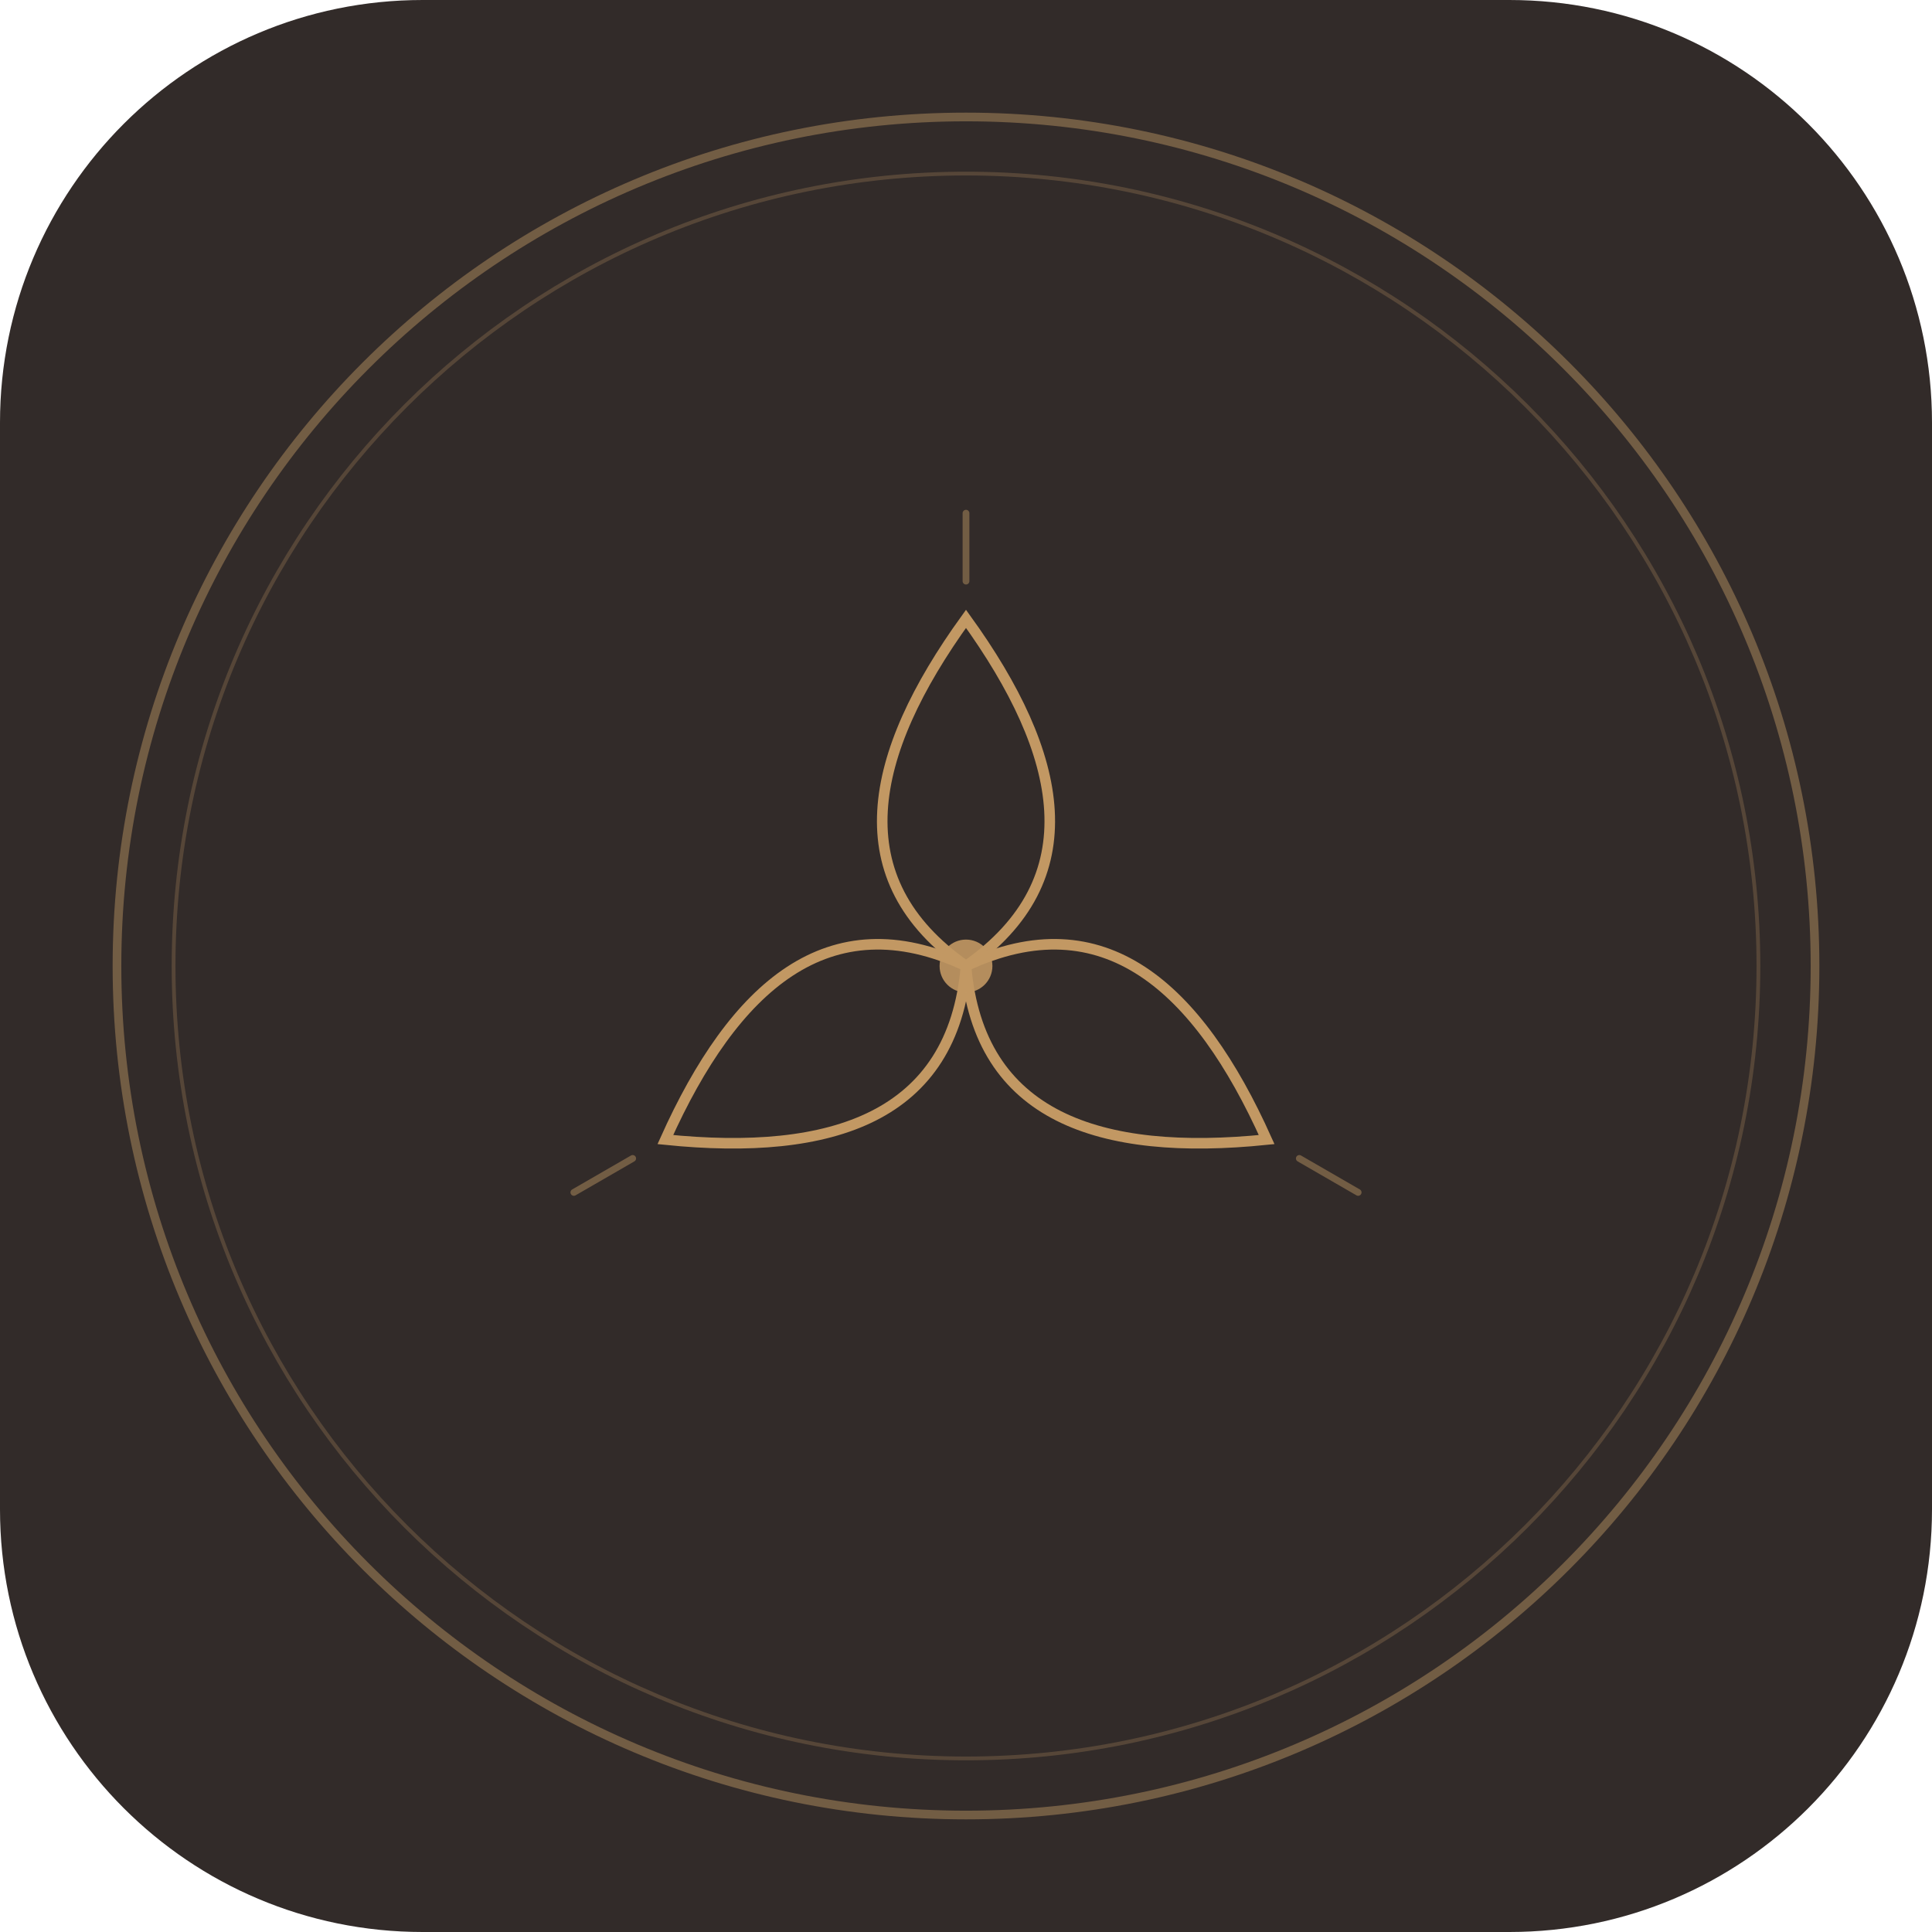
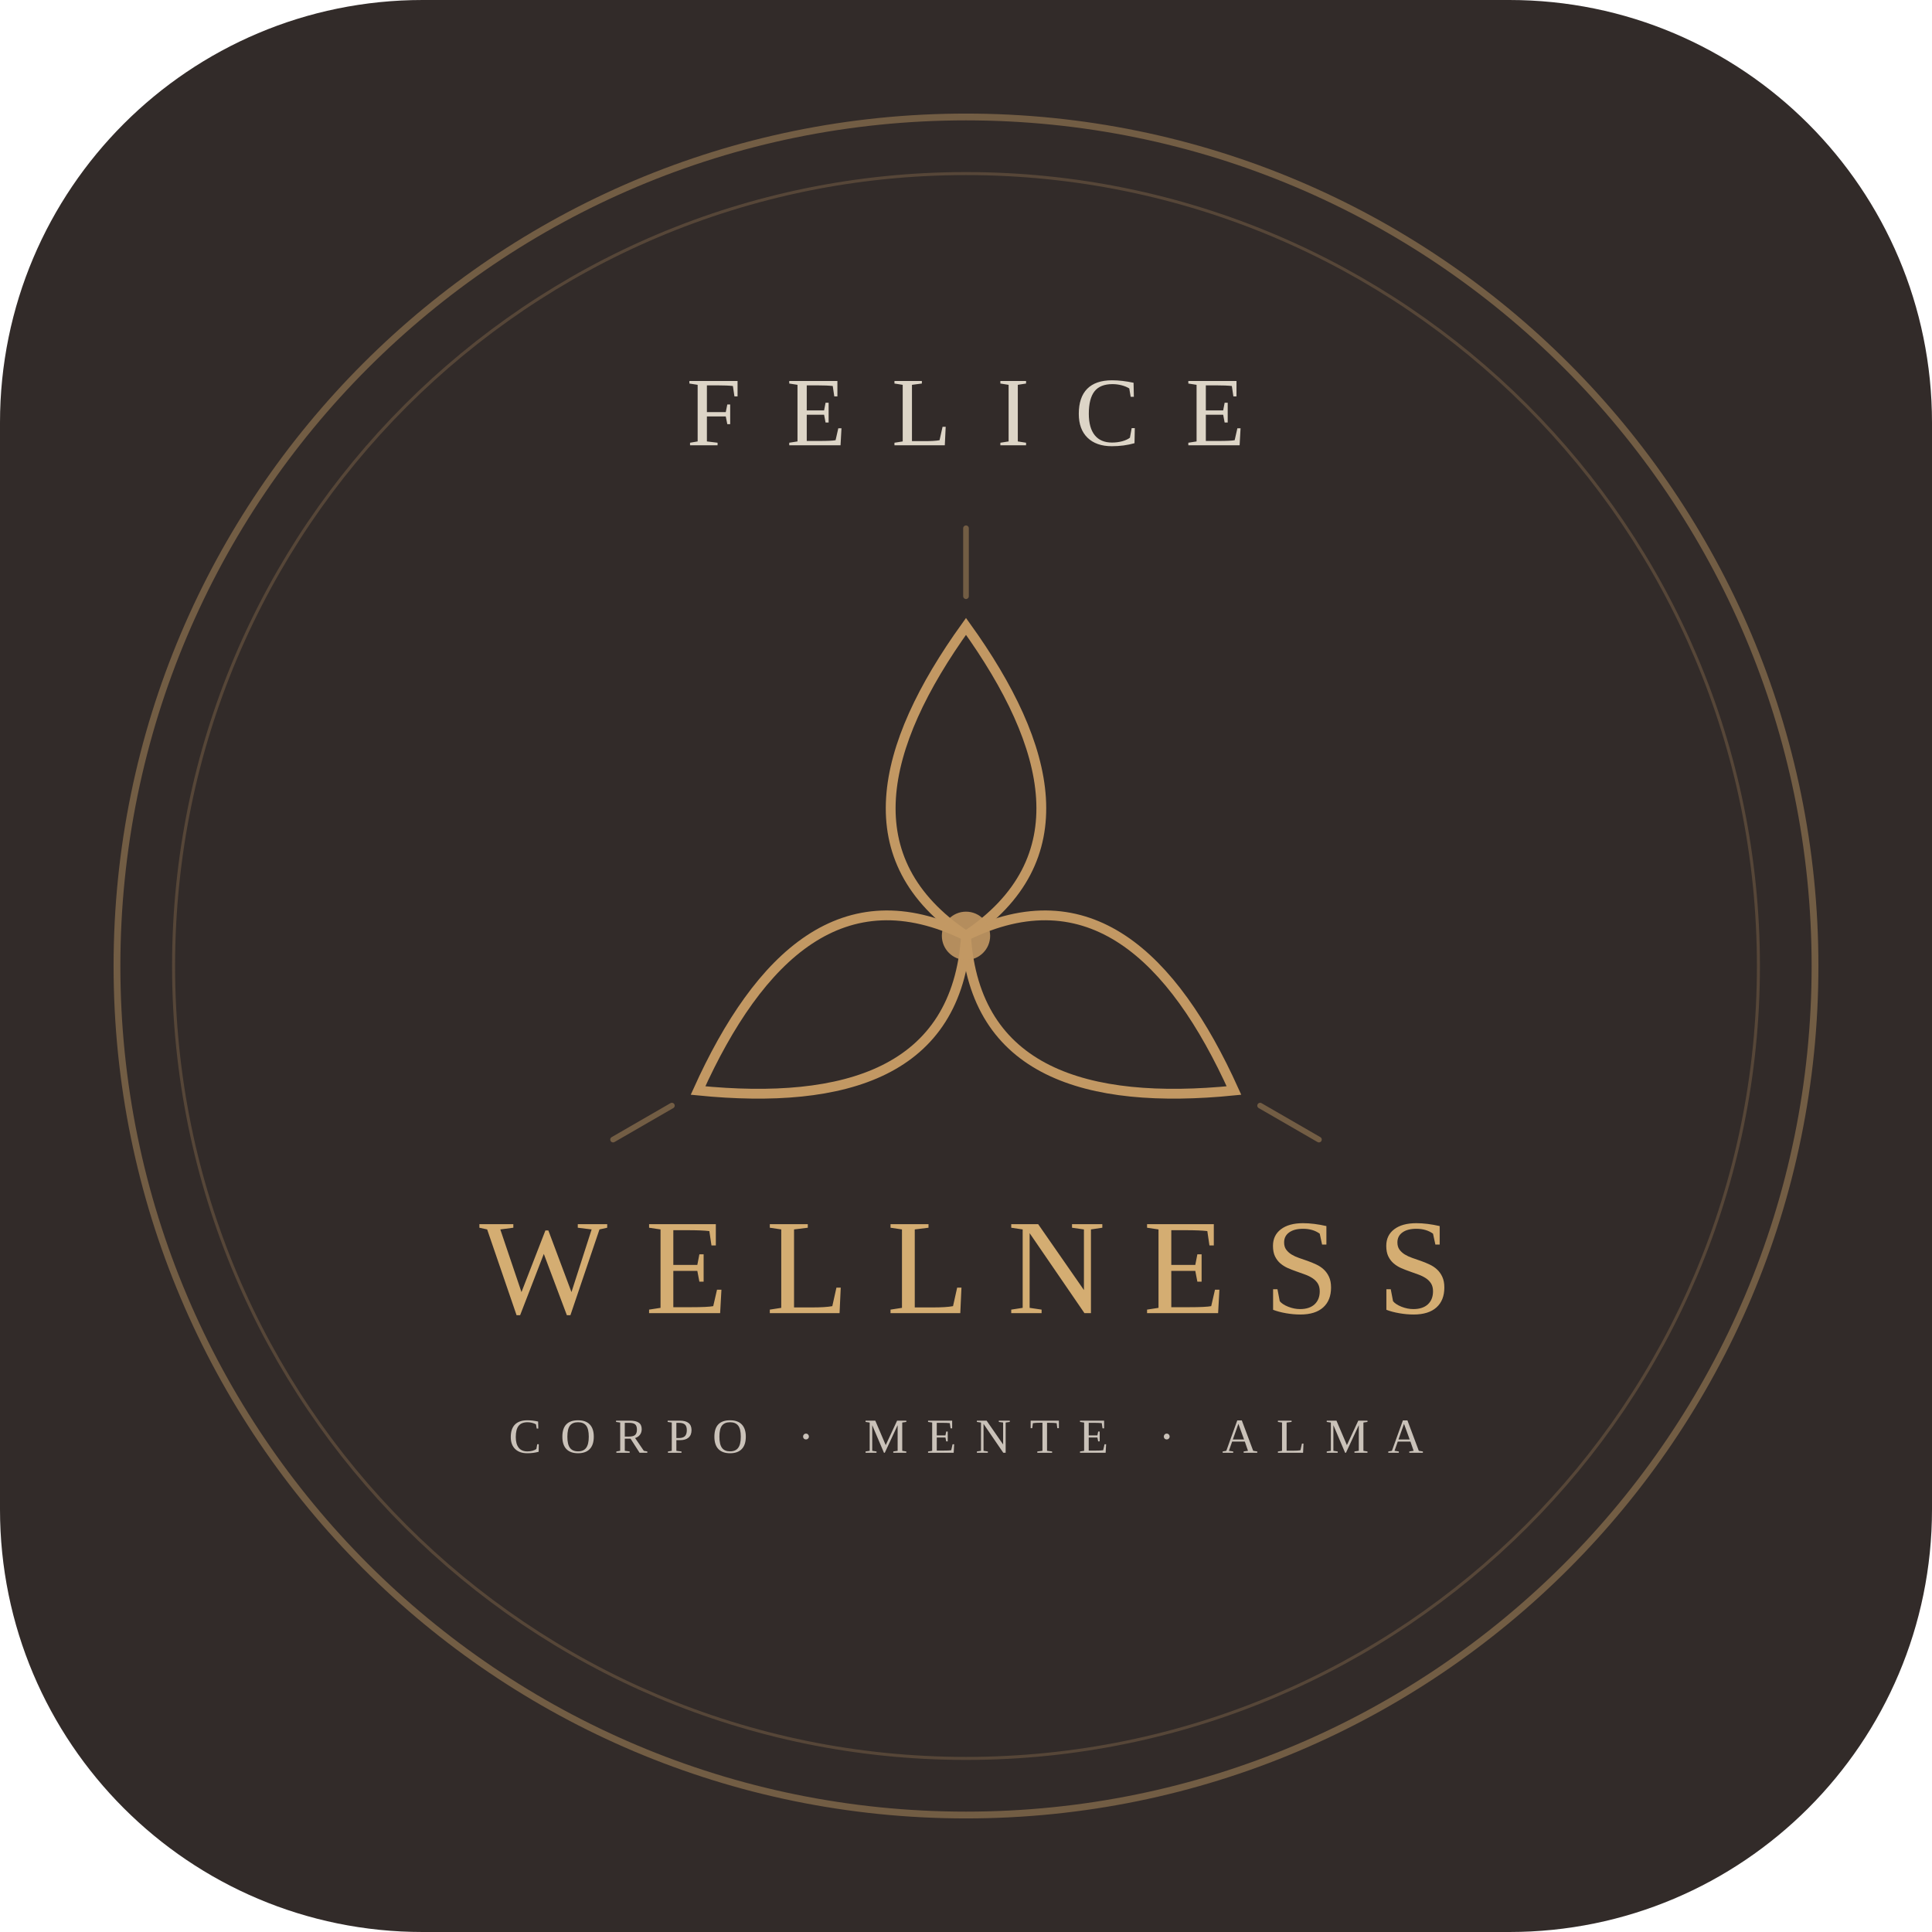
<svg xmlns="http://www.w3.org/2000/svg" width="512" height="512" viewBox="0 0 512 512">
  <defs>
    <clipPath id="roundedSquare">
      <rect width="512" height="512" rx="112" ry="112" />
    </clipPath>
  </defs>
  <g clip-path="url(#roundedSquare)">
    <rect width="512" height="512" fill="#322b29" />
-     <circle cx="256" cy="256" r="225" fill="none" stroke="#c29863" stroke-width="2.3" opacity=".45" />
-     <circle cx="256" cy="256" r="210" fill="none" stroke="#c29863" stroke-width="1" opacity=".25" />
-     <g transform="translate(256,256)">
-       <path d="M0,-92 C26,-56 33,-23 0,0 C-33,-23 -26,-56 0,-92Z" fill="none" stroke="#c29863" stroke-width="2.8" />
-       <path d="M0,-92 C26,-56 33,-23 0,0 C-33,-23 -26,-56 0,-92Z" fill="none" stroke="#c29863" stroke-width="2.8" transform="rotate(120)" />
-       <path d="M0,-92 C26,-56 33,-23 0,0 C-33,-23 -26,-56 0,-92Z" fill="none" stroke="#c29863" stroke-width="2.8" transform="rotate(240)" />
-       <circle r="7" fill="#c29863" opacity=".9" />
-       <line x1="0" y1="-102" x2="0" y2="-120" stroke="#c29863" stroke-width="1.8" stroke-linecap="round" opacity=".45" />
-       <line x1="0" y1="-102" x2="0" y2="-120" stroke="#c29863" stroke-width="1.8" stroke-linecap="round" opacity=".45" transform="rotate(120)" />
-       <line x1="0" y1="-102" x2="0" y2="-120" stroke="#c29863" stroke-width="1.8" stroke-linecap="round" opacity=".45" transform="rotate(240)" />
+     <circle cx="256" cy="256" r="225" fill="none" stroke="#c29863" stroke-width="1.8" opacity=".45" />
+     <circle cx="256" cy="256" r="210" fill="none" stroke="#c29863" stroke-width=".8" opacity=".25" />
+     <text x="256" y="118" text-anchor="middle" font-family="Georgia, 'Times New Roman', serif" font-size="26" fill="#ddd5c7" letter-spacing="12" font-weight="400">FELICE</text>
+     <g transform="translate(256,248)">
+       <path d="M0,-82 C23,-50 30,-20 0,0 C-30,-20 -23,-50 0,-82Z" fill="none" stroke="#c29863" stroke-width="2.6" />
+       <path d="M0,-82 C23,-50 30,-20 0,0 C-30,-20 -23,-50 0,-82Z" fill="none" stroke="#c29863" stroke-width="2.6" transform="rotate(120)" />
+       <path d="M0,-82 C23,-50 30,-20 0,0 C-30,-20 -23,-50 0,-82Z" fill="none" stroke="#c29863" stroke-width="2.6" transform="rotate(240)" />
+       <circle r="6.4" fill="#c29863" opacity=".9" />
+       <line x1="0" y1="-90" x2="0" y2="-108" stroke="#c29863" stroke-width="1.5" stroke-linecap="round" opacity=".45" />
+       <line x1="0" y1="-90" x2="0" y2="-108" stroke="#c29863" stroke-width="1.5" stroke-linecap="round" opacity=".45" transform="rotate(120)" />
+       <line x1="0" y1="-90" x2="0" y2="-108" stroke="#c29863" stroke-width="1.5" stroke-linecap="round" opacity=".45" transform="rotate(240)" />
    </g>
+     <text x="256" y="348" text-anchor="middle" font-family="Georgia, 'Times New Roman', serif" font-size="36" fill="#d4ad72" letter-spacing="10" font-weight="300">WELLNESS</text>
+     <text x="256" y="385" text-anchor="middle" font-family="Georgia, 'Times New Roman', serif" font-size="13" fill="#cac2b9" letter-spacing="5">CORPO · MENTE · ALMA</text>
  </g>
</svg>
